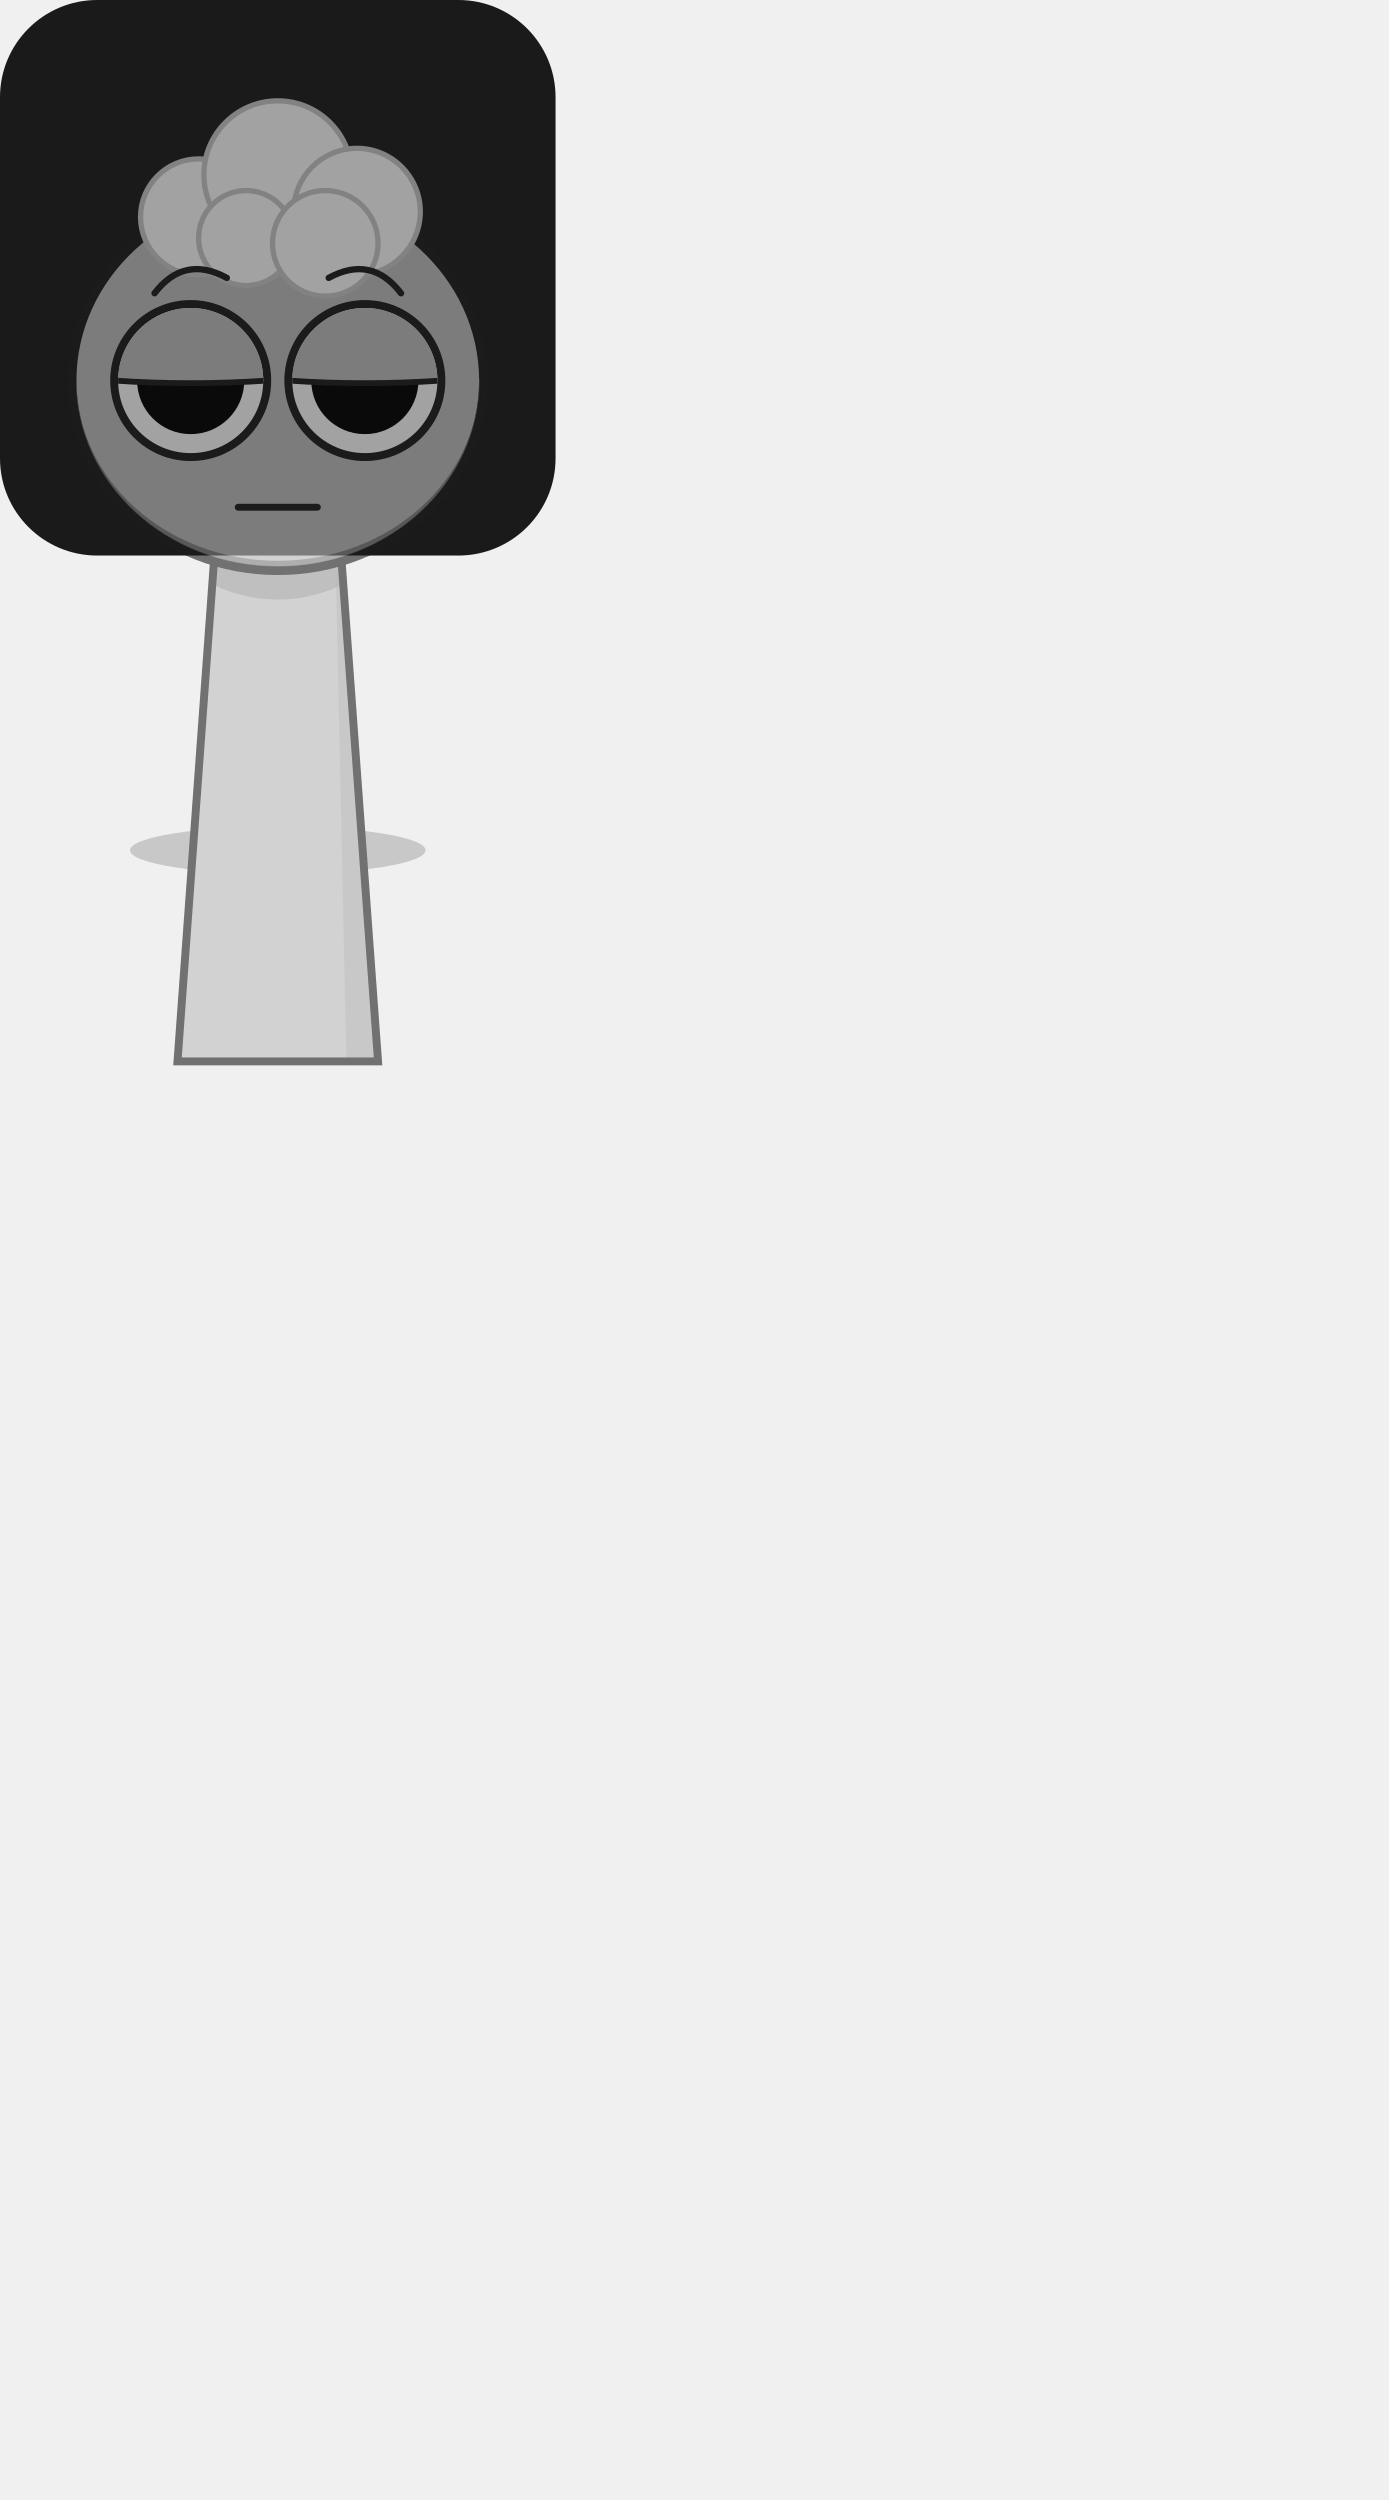
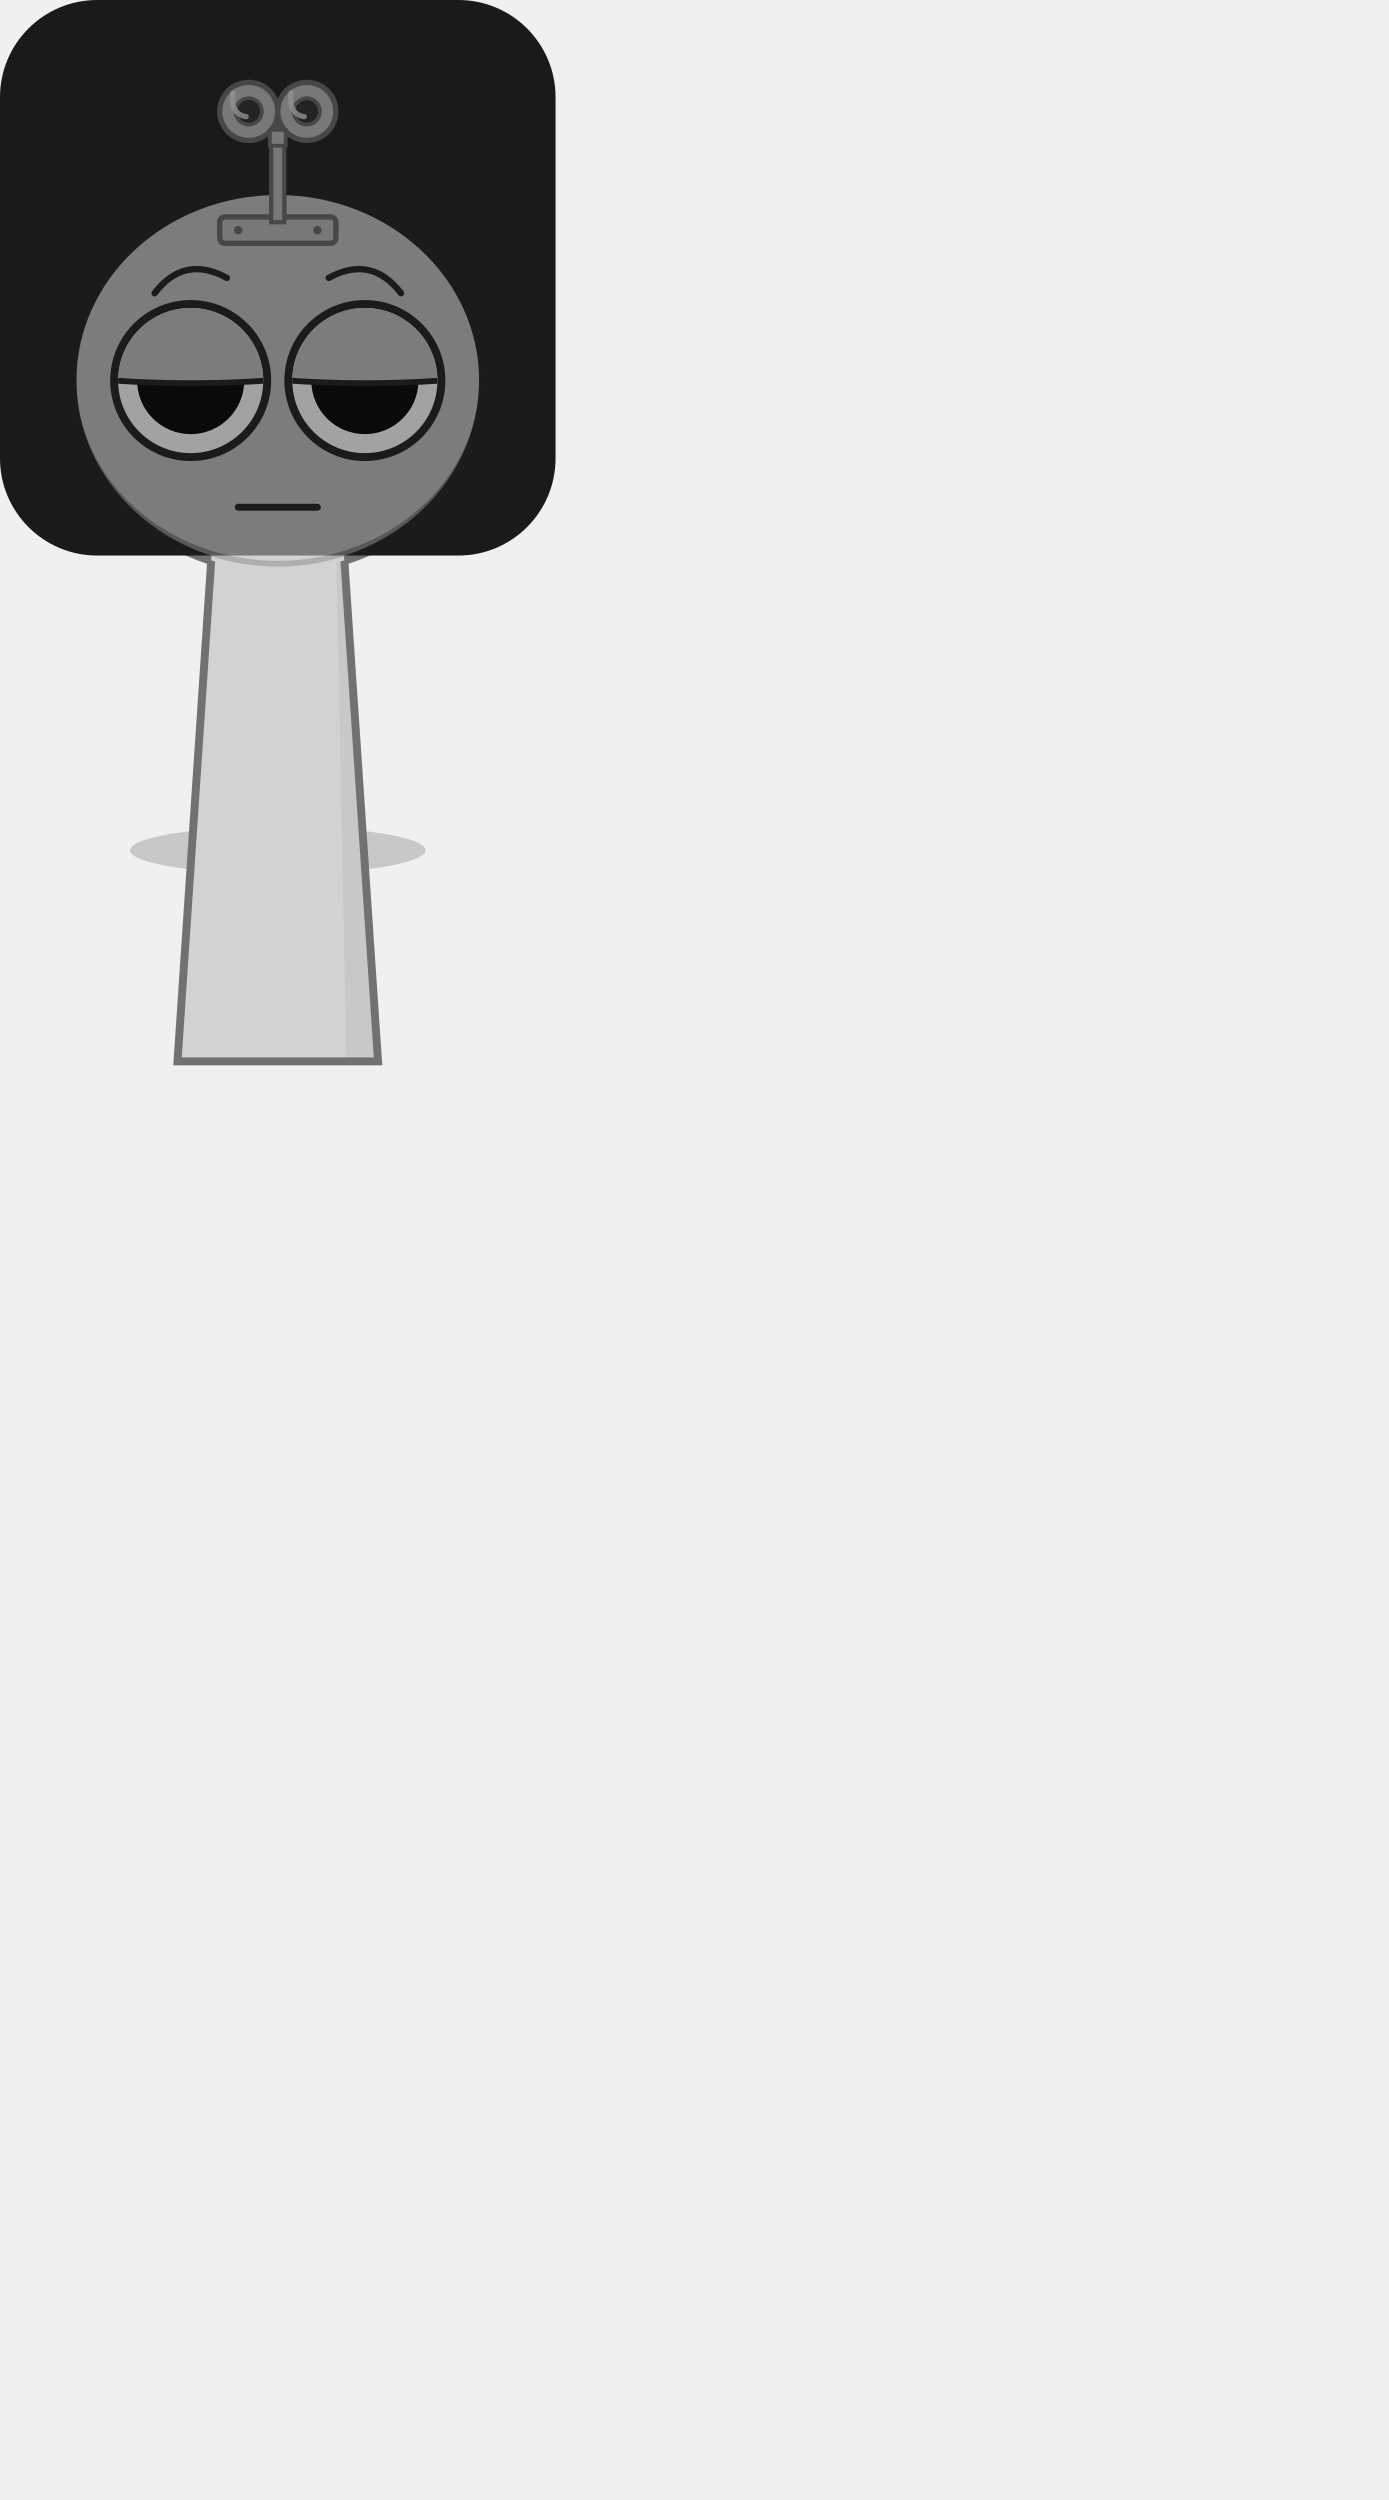
<svg xmlns="http://www.w3.org/2000/svg" viewBox="0 0 200 360" preserveAspectRatio="xMidYMax meet">
  <defs>
    <filter id="g">
      <feColorMatrix type="matrix" values="0.33 0.33 0.33 0 0  0.33 0.33 0.33 0 0  0.33 0.33 0.33 0 0  0 0 0 1 0" />
    </filter>
  </defs>
  <rect x="0" y="0" width="80" height="80" rx="14" fill="#1a1a1a" />
  <g filter="url(#g)" opacity="0.6">
    <g transform="translate(40 70) scale(0.38) translate(-100 -150)">
      <g class="body">
        <ellipse cx="100" cy="288" rx="56" ry="9" fill="#000" opacity="0.28" />
-         <path d="M76 176 L62 368 L138 368 L124 176 Z" fill="#7ec8e3" stroke="none" />
-         <path d="M122 182 L126 368 L138 368 L124 182 Z" fill="#588c9e" opacity="0.28" />
+         <path d="M76 160 L62 368 L138 368 L124 160 Z" fill="#7ec8e3" stroke="none" />
+         <path d="M122 166 L126 368 L138 368 L124 166 Z" fill="#588c9e" opacity="0.28" />
        <defs>
          <clipPath id="body-clip">
-             <path d="M76 176 L62 368 L138 368 L124 176 Z" />
+             <path d="M76 160 L62 368 L138 368 L124 160 Z" />
          </clipPath>
        </defs>
        <g clip-path="url(#body-clip)">
-           <path d="M72 180 Q100 196, 128 180" stroke="#629cb1" stroke-width="10" fill="none" stroke-linecap="butt" opacity="0.75" />
+           <path d="M72 164 Q100 180, 128 164" stroke="#629cb1" stroke-width="10" fill="none" stroke-linecap="butt" opacity="0.75" />
        </g>
-         <path d="M76 176 L62 368 L138 368 L124 176 Z" fill="none" stroke="#1a1a1a" stroke-width="3" />
-         <ellipse cx="100" cy="110" rx="78" ry="72" fill="#7ec8e3" stroke="#1a1a1a" stroke-width="3.4" />
+         <path d="M76 160 L62 368 L138 368 L124 160 Z" fill="none" stroke="#1a1a1a" stroke-width="3" />
+         <ellipse cx="100" cy="110" rx="78" ry="72" fill="#7ec8e3" stroke="none" />
        <defs>
          <clipPath id="head-clip">
            <ellipse cx="100" cy="110" rx="76.5" ry="70.5" />
          </clipPath>
        </defs>
        <g clip-path="url(#head-clip)">
          <path d="M22 110 A78 70 0 0 0 178 110" stroke="#456e7c" stroke-width="3.4" fill="none" stroke-linecap="round" opacity="0.7" />
        </g>
+         <defs>
+           <clipPath id="head-stroke-not-body">
+             <path d="M0 0 L200 0 L200 360 L0 360 Z M76 160 L62 368 L138 368 L124 160 Z" clip-rule="evenodd" />
+           </clipPath>
+         </defs>
+         <g clip-path="url(#head-stroke-not-body)">
+           <ellipse cx="100" cy="110" rx="78" ry="72" fill="none" stroke="#1a1a1a" stroke-width="3.4" />
+         </g>
      </g>
-       <g>
-         <circle cx="70" cy="48" r="22" fill="#fff" stroke="#b0c8de" stroke-width="2" />
-         <circle cx="100" cy="32" r="28" fill="#fff" stroke="#b0c8de" stroke-width="2" />
-         <circle cx="130" cy="46" r="24" fill="#fff" stroke="#b0c8de" stroke-width="2" />
-         <circle cx="88" cy="56" r="18" fill="#fff" stroke="#b0c8de" stroke-width="2" />
-         <circle cx="118" cy="58" r="20" fill="#fff" stroke="#b0c8de" stroke-width="2" />
-       </g>
+       <rect x="78" y="48" width="44" height="10" rx="2" fill="#e9c449" stroke="#8a6a14" stroke-width="2" />
+       <circle cx="85" cy="53" r="1.6" fill="#8a6a14" />
+       <circle cx="115" cy="53" r="1.6" fill="#8a6a14" />
+       <rect x="97.5" y="14" width="5" height="36" fill="#e9c449" stroke="#8a6a14" stroke-width="1.6" />
+       <circle cx="89" cy="8" r="11" fill="#e9c449" stroke="#8a6a14" stroke-width="2" />
+       <circle cx="89" cy="8" r="5" fill="#3a2a08" stroke="#8a6a14" stroke-width="1.4" />
+       <path d="M83 1 q-1 8 5 9" stroke="#fff4a8" stroke-width="2" fill="none" stroke-linecap="round" opacity="0.8" />
+       <circle cx="111" cy="8" r="11" fill="#e9c449" stroke="#8a6a14" stroke-width="2" />
+       <circle cx="111" cy="8" r="5" fill="#3a2a08" stroke="#8a6a14" stroke-width="1.4" />
+       <path d="M105 1 q-1 8 5 9" stroke="#fff4a8" stroke-width="2" fill="none" stroke-linecap="round" opacity="0.8" />
+       <rect x="97" y="15" width="6" height="6" fill="#e9c449" stroke="#8a6a14" stroke-width="1.4" />
      <g transform="rotate(-12 67 74)">
        <path d="M53 74 Q67 62, 81 74" stroke="#1a1a1a" stroke-width="2.4" fill="none" stroke-linecap="round" />
      </g>
      <g transform="rotate(12 133 74)">
        <path d="M119 74 Q133 62, 147 74" stroke="#1a1a1a" stroke-width="2.4" fill="none" stroke-linecap="round" />
      </g>
      <ellipse cx="67" cy="110" rx="29" ry="29" fill="#fff" stroke="#1a1a1a" stroke-width="3" />
      <defs>
        <clipPath id="eye-0">
          <ellipse cx="67" cy="110" rx="27.5" ry="27.5" />
        </clipPath>
      </defs>
      <g clip-path="url(#eye-0)">
        <circle cx="67" cy="110" r="20.3" fill="#000" />
        <path d="M36 110.0 Q67 112.0, 98 110.0 L98 75 L36 75 Z" fill="#7ec8e3" />
        <path d="M38 110.0 Q67 112.0, 96 110.0" stroke="#1a1a1a" stroke-width="2.2" fill="none" />
      </g>
      <ellipse cx="133" cy="110" rx="29" ry="29" fill="#fff" stroke="#1a1a1a" stroke-width="3" />
      <defs>
        <clipPath id="eye-1">
          <ellipse cx="133" cy="110" rx="27.5" ry="27.5" />
        </clipPath>
      </defs>
      <g clip-path="url(#eye-1)">
        <circle cx="133" cy="110" r="20.3" fill="#000" />
        <path d="M102 110.0 Q133 112.0, 164 110.0 L164 75 L102 75 Z" fill="#7ec8e3" />
        <path d="M104 110.0 Q133 112.0, 162 110.0" stroke="#1a1a1a" stroke-width="2.2" fill="none" />
      </g>
      <line x1="85" y1="158" x2="115" y2="158" stroke="#1a1a1a" stroke-width="2.6" stroke-linecap="round" />
    </g>
  </g>
</svg>
